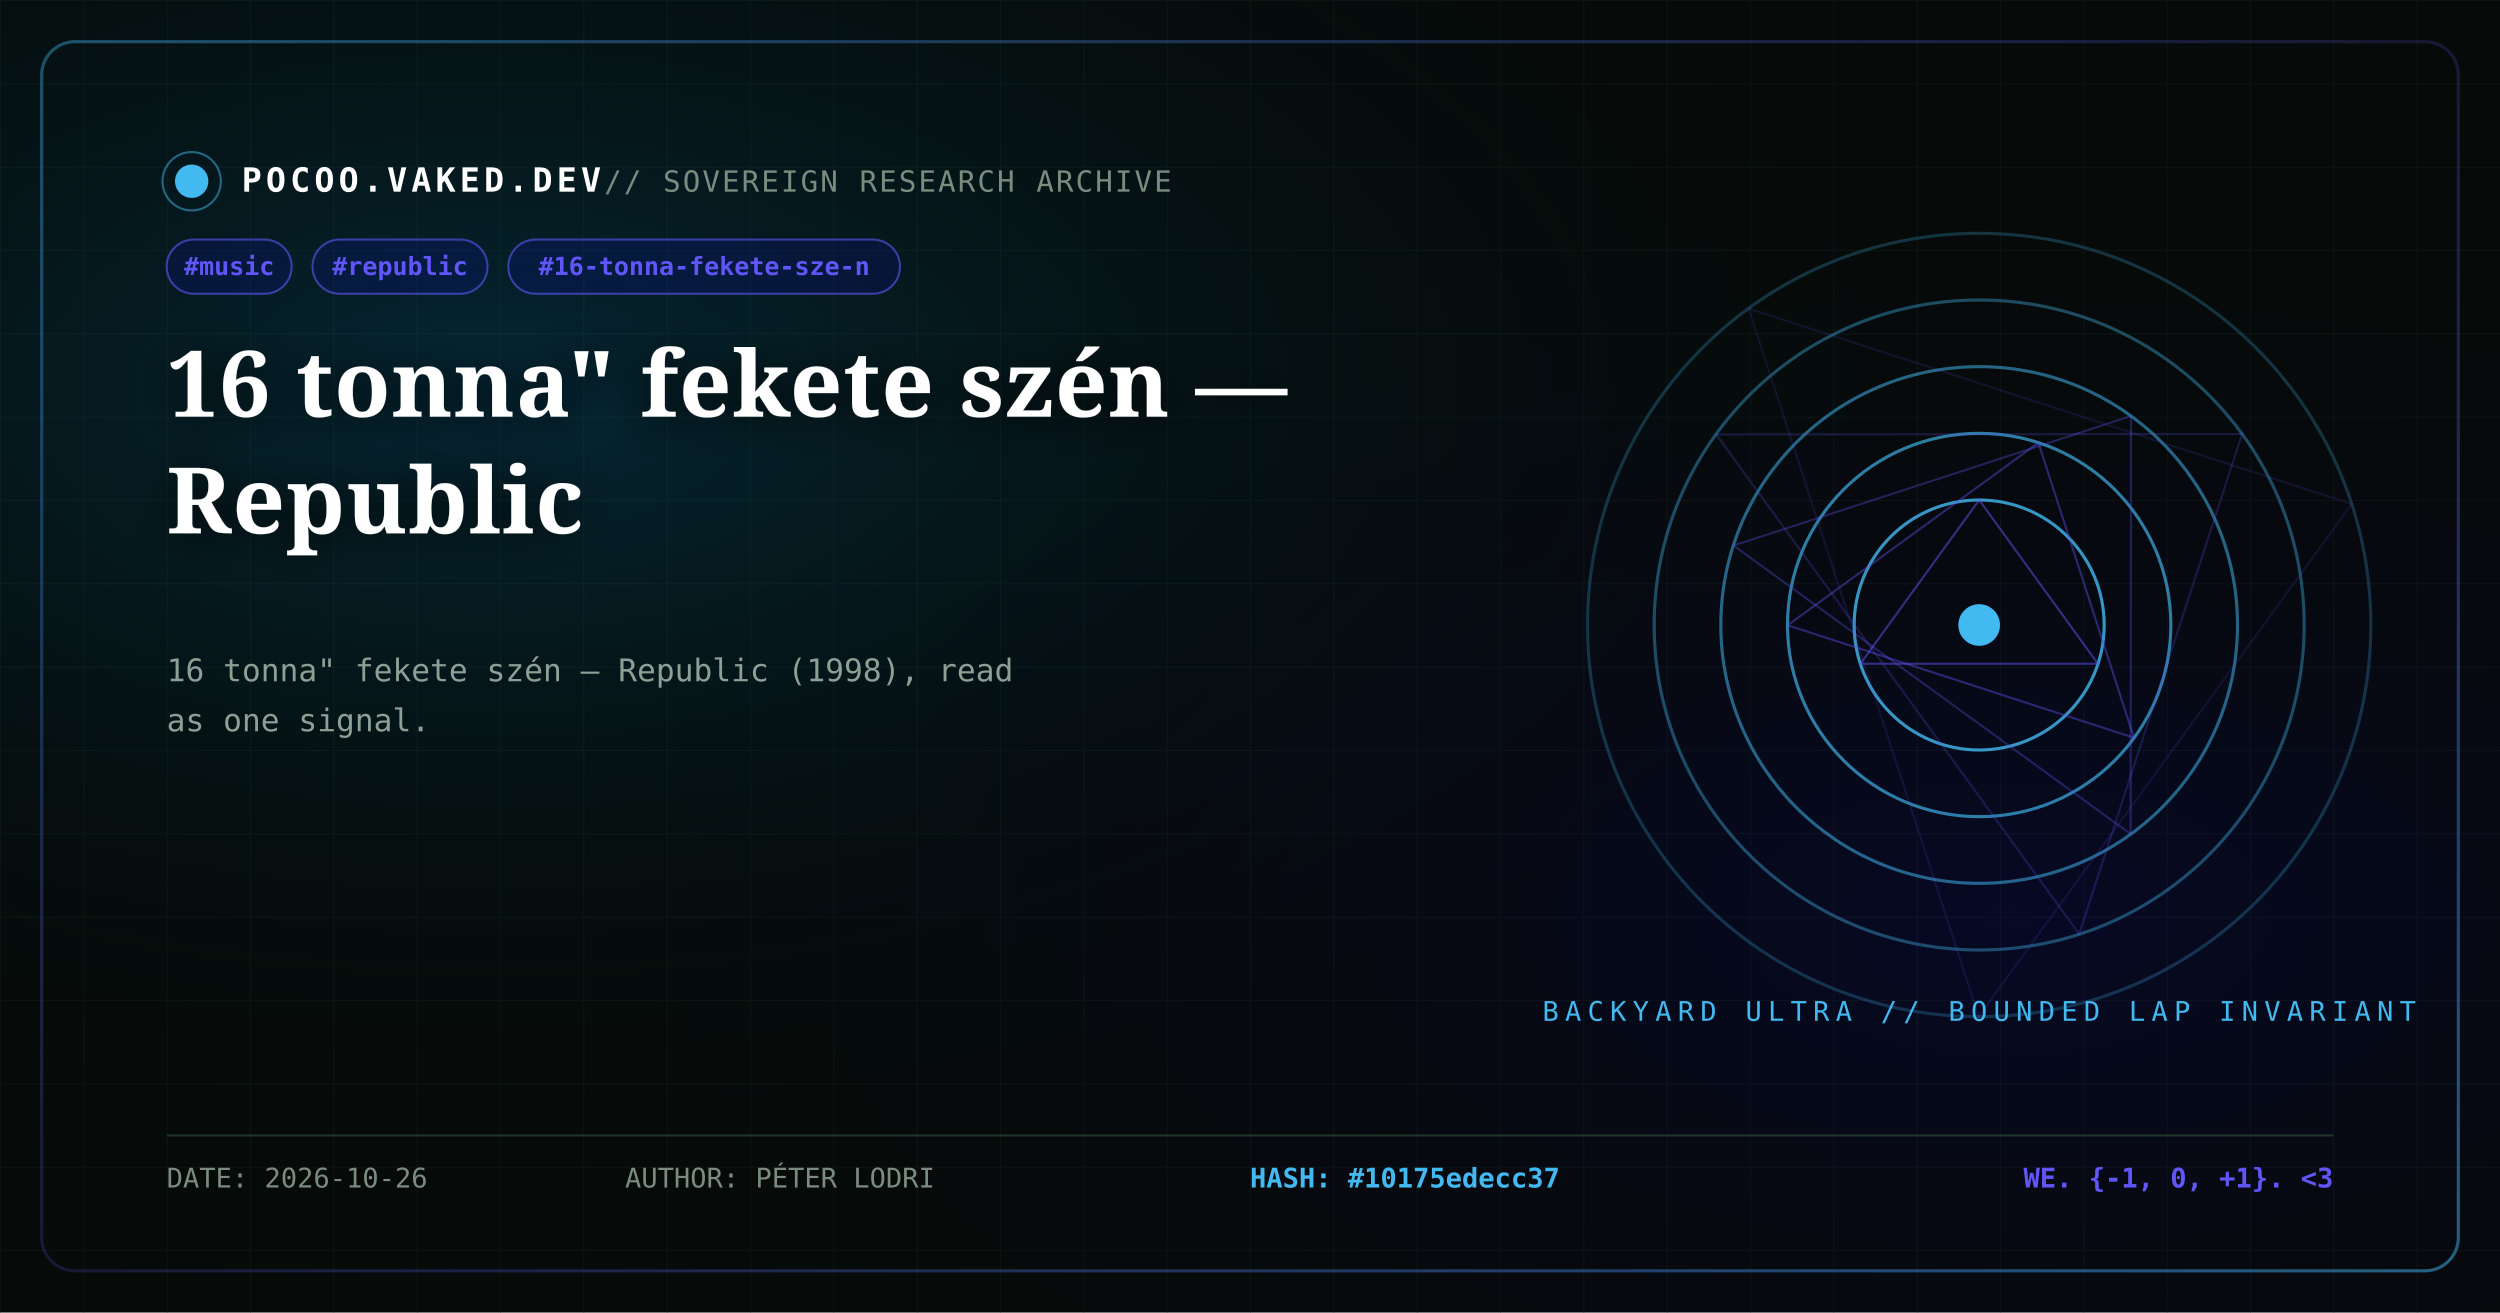
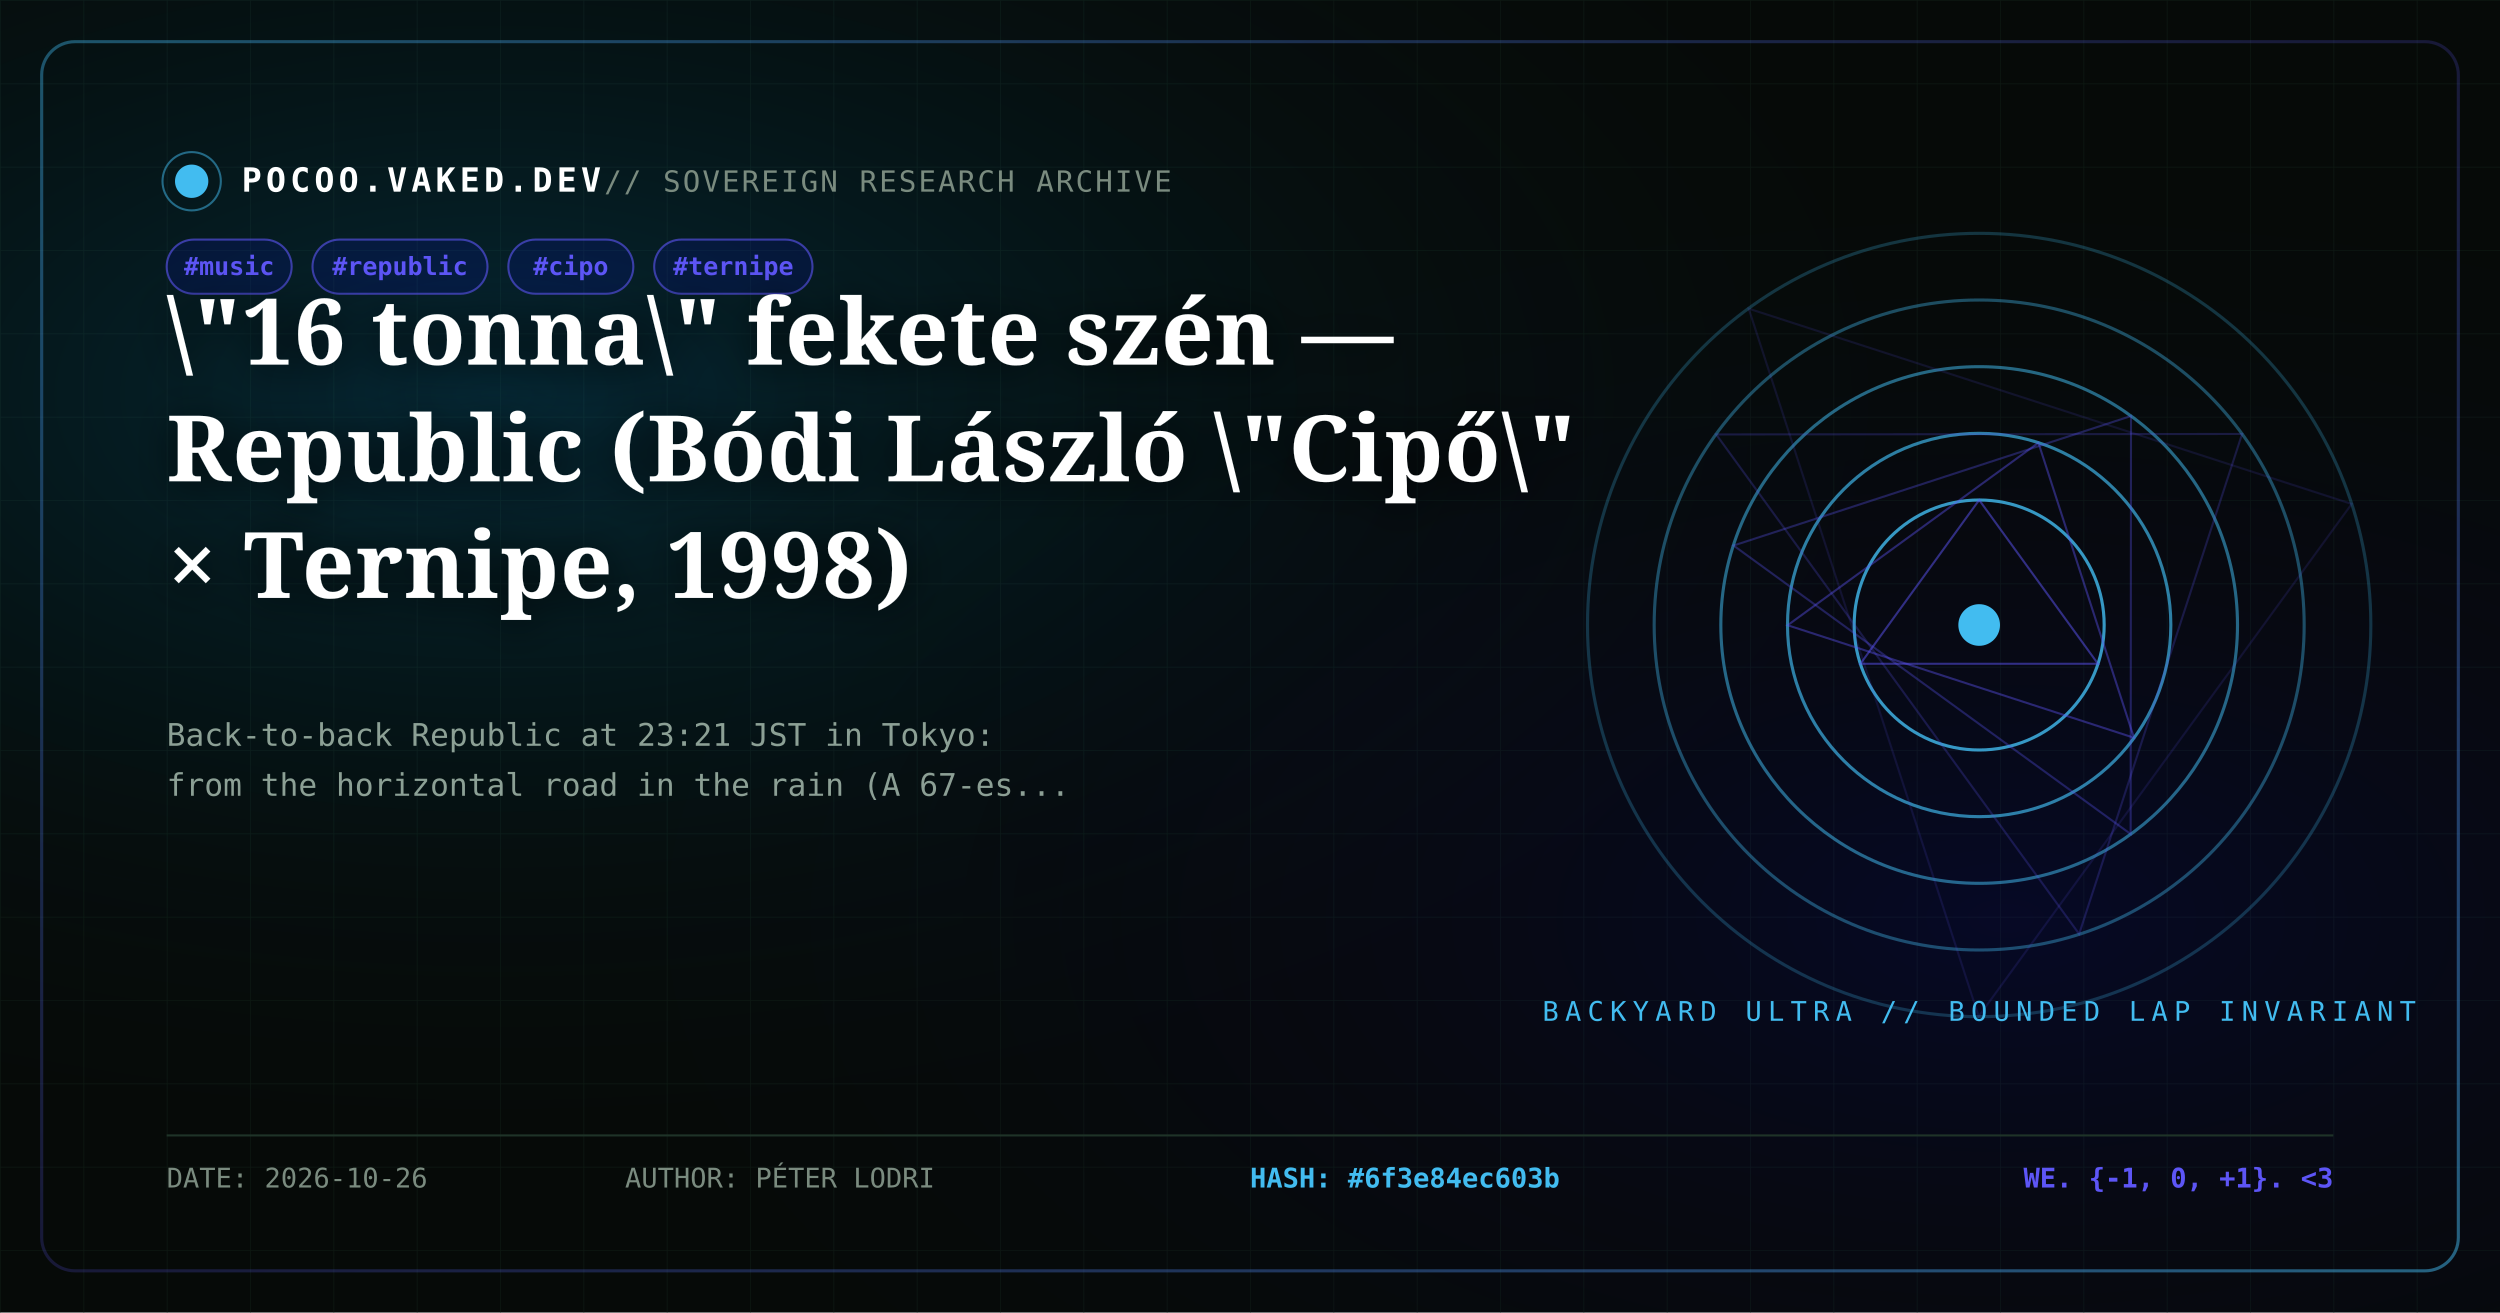
<svg xmlns="http://www.w3.org/2000/svg" viewBox="0 0 1200 630" width="1200" height="630" style="background:#060a08;">
  <defs>
    <radialGradient id="bgGlow1" cx="20%" cy="30%" r="60%">
-       <stop offset="0%" stop-color="hsla(199, 100%, 50%, 0.18)" />
+       <stop offset="0%" stop-color="hsla(198, 100%, 50%, 0.18)" />
      <stop offset="100%" stop-color="#060a08" stop-opacity="0" />
    </radialGradient>
    <radialGradient id="bgGlow2" cx="80%" cy="70%" r="60%">
-       <stop offset="0%" stop-color="hsla(244, 100%, 50%, 0.12)" />
+       <stop offset="0%" stop-color="hsla(243, 100%, 50%, 0.12)" />
      <stop offset="100%" stop-color="#060a08" stop-opacity="0" />
    </radialGradient>
    <linearGradient id="laneGrad" x1="0%" y1="0%" x2="100%" y2="0%">
-       <stop offset="0%" stop-color="hsl(199, 85%, 60%)" stop-opacity="0.8" />
-       <stop offset="100%" stop-color="hsl(244, 90%, 65%)" stop-opacity="0.9" />
+       <stop offset="0%" stop-color="hsl(198, 85%, 60%)" stop-opacity="0.8" />
+       <stop offset="100%" stop-color="hsl(243, 90%, 65%)" stop-opacity="0.9" />
    </linearGradient>
    <linearGradient id="goldBorder" x1="0%" y1="0%" x2="100%" y2="100%">
-       <stop offset="0%" stop-color="hsl(199, 85%, 60%)" stop-opacity="0.4" />
-       <stop offset="50%" stop-color="hsl(244, 90%, 65%)" stop-opacity="0.2" />
-       <stop offset="100%" stop-color="hsl(199, 85%, 60%)" stop-opacity="0.5" />
+       <stop offset="0%" stop-color="hsl(198, 85%, 60%)" stop-opacity="0.4" />
+       <stop offset="50%" stop-color="hsl(243, 90%, 65%)" stop-opacity="0.2" />
+       <stop offset="100%" stop-color="hsl(198, 85%, 60%)" stop-opacity="0.5" />
    </linearGradient>
    <pattern id="gridPattern" width="40" height="40" patternUnits="userSpaceOnUse">
      <path d="M 40 0 L 0 0 0 40" fill="none" stroke="#122018" stroke-width="0.75" stroke-opacity="0.6" />
    </pattern>
  </defs>
  <rect width="1200" height="630" fill="#060a08" />
  <rect width="1200" height="630" fill="url(#gridPattern)" />
  <rect width="1200" height="630" fill="url(#bgGlow1)" />
  <rect width="1200" height="630" fill="url(#bgGlow2)" />
  <rect x="20" y="20" width="1160" height="590" rx="16" fill="none" stroke="url(#goldBorder)" stroke-width="1.5" />
  <g transform="translate(80, 75)">
-     <circle cx="12" cy="12" r="8" fill="hsl(199, 85%, 60%)" />
-     <circle cx="12" cy="12" r="14" fill="none" stroke="hsl(199, 85%, 60%)" stroke-opacity="0.5" stroke-width="1" />
+     <circle cx="12" cy="12" r="8" fill="hsl(198, 85%, 60%)" />
+     <circle cx="12" cy="12" r="14" fill="none" stroke="hsl(198, 85%, 60%)" stroke-opacity="0.5" stroke-width="1" />
    <text x="36" y="17" fill="#ffffff" font-family="ui-monospace, monospace" font-size="16" font-weight="700" letter-spacing="2">POCOO.VAKED.DEV</text>
    <text x="210" y="17" fill="#7a8b7f" font-family="ui-monospace, monospace" font-size="14" letter-spacing="1">// SOVEREIGN RESEARCH ARCHIVE</text>
  </g>
  <g transform="translate(80, 115)">
-     <rect width="60" height="26" rx="13" fill="hsla(244, 100%, 50%, 0.12)" stroke="hsl(244, 90%, 65%)" stroke-opacity="0.6" stroke-width="1" />
-     <text x="30.0" y="17" fill="hsl(244, 90%, 65%)" font-family="ui-monospace, monospace" font-size="12" font-weight="600" text-anchor="middle">#music</text>
+     <rect width="60" height="26" rx="13" fill="hsla(243, 100%, 50%, 0.12)" stroke="hsl(243, 90%, 65%)" stroke-opacity="0.6" stroke-width="1" />
+     <text x="30.0" y="17" fill="hsl(243, 90%, 65%)" font-family="ui-monospace, monospace" font-size="12" font-weight="600" text-anchor="middle">#music</text>
  </g>
  <g transform="translate(150, 115)">
-     <rect width="84" height="26" rx="13" fill="hsla(244, 100%, 50%, 0.12)" stroke="hsl(244, 90%, 65%)" stroke-opacity="0.6" stroke-width="1" />
-     <text x="42.0" y="17" fill="hsl(244, 90%, 65%)" font-family="ui-monospace, monospace" font-size="12" font-weight="600" text-anchor="middle">#republic</text>
+     <rect width="84" height="26" rx="13" fill="hsla(243, 100%, 50%, 0.12)" stroke="hsl(243, 90%, 65%)" stroke-opacity="0.6" stroke-width="1" />
+     <text x="42.0" y="17" fill="hsl(243, 90%, 65%)" font-family="ui-monospace, monospace" font-size="12" font-weight="600" text-anchor="middle">#republic</text>
  </g>
  <g transform="translate(244, 115)">
-     <rect width="188" height="26" rx="13" fill="hsla(244, 100%, 50%, 0.12)" stroke="hsl(244, 90%, 65%)" stroke-opacity="0.6" stroke-width="1" />
-     <text x="94.0" y="17" fill="hsl(244, 90%, 65%)" font-family="ui-monospace, monospace" font-size="12" font-weight="600" text-anchor="middle">#16-tonna-fekete-sze-n</text>
+     <rect width="60" height="26" rx="13" fill="hsla(243, 100%, 50%, 0.12)" stroke="hsl(243, 90%, 65%)" stroke-opacity="0.6" stroke-width="1" />
+     <text x="30.0" y="17" fill="hsl(243, 90%, 65%)" font-family="ui-monospace, monospace" font-size="12" font-weight="600" text-anchor="middle">#cipo</text>
+   </g>
+   <g transform="translate(314, 115)">
+     <rect width="76" height="26" rx="13" fill="hsla(243, 100%, 50%, 0.12)" stroke="hsl(243, 90%, 65%)" stroke-opacity="0.6" stroke-width="1" />
+     <text x="38.0" y="17" fill="hsl(243, 90%, 65%)" font-family="ui-monospace, monospace" font-size="12" font-weight="600" text-anchor="middle">#ternipe</text>
  </g>
  <g>
-     <text x="80" y="200" fill="#ffffff" font-family="Georgia, serif" font-size="44" font-weight="700" letter-spacing="0.5" filter="drop-shadow(0 2px 10px rgba(0,0,0,0.8))">16 tonna" fekete szén —</text>
-     <text x="80" y="256" fill="#ffffff" font-family="Georgia, serif" font-size="44" font-weight="700" letter-spacing="0.5" filter="drop-shadow(0 2px 10px rgba(0,0,0,0.8))">Republic</text>
-     <text x="80" y="327" fill="#a3b8ab" font-family="ui-monospace, monospace" font-size="15" opacity="0.85">16 tonna" fekete szén — Republic (1998), read</text>
-     <text x="80" y="351" fill="#a3b8ab" font-family="ui-monospace, monospace" font-size="15" opacity="0.85">as one signal.</text>
+     <text x="80" y="175" fill="#ffffff" font-family="Georgia, serif" font-size="44" font-weight="700" letter-spacing="0.5" filter="drop-shadow(0 2px 10px rgba(0,0,0,0.8))">\"16 tonna\" fekete szén —</text>
+     <text x="80" y="231" fill="#ffffff" font-family="Georgia, serif" font-size="44" font-weight="700" letter-spacing="0.5" filter="drop-shadow(0 2px 10px rgba(0,0,0,0.8))">Republic (Bódi László \"Cipő\"</text>
+     <text x="80" y="287" fill="#ffffff" font-family="Georgia, serif" font-size="44" font-weight="700" letter-spacing="0.5" filter="drop-shadow(0 2px 10px rgba(0,0,0,0.8))">× Ternipe, 1998)</text>
+     <text x="80" y="358" fill="#a3b8ab" font-family="ui-monospace, monospace" font-size="15" opacity="0.85">Back-to-back Republic at 23:21 JST in Tokyo:</text>
+     <text x="80" y="382" fill="#a3b8ab" font-family="ui-monospace, monospace" font-size="15" opacity="0.85">from the horizontal road in the rain (A 67-es...</text>
  </g>
  <g>
-     <circle cx="950" cy="300" r="60" fill="none" stroke="hsl(199, 85%, 60%)" stroke-opacity="0.8" stroke-width="1.5" />
-     <polygon points="950,240 1007.0,318.6 893.0,318.6" fill="none" stroke="hsl(244, 90%, 65%)" stroke-opacity="0.5" stroke-width="1" transform="rotate(0 950 300)" />
-     <circle cx="950" cy="300" r="92" fill="none" stroke="hsl(199, 85%, 60%)" stroke-opacity="0.66" stroke-width="1.5" />
-     <polygon points="950,208 1037.4,328.52 862.6,328.52" fill="none" stroke="hsl(244, 90%, 65%)" stroke-opacity="0.41" stroke-width="1" transform="rotate(18 950 300)" />
-     <circle cx="950" cy="300" r="124" fill="none" stroke="hsl(199, 85%, 60%)" stroke-opacity="0.52" stroke-width="1.5" />
-     <polygon points="950,176 1067.8,338.44 832.2,338.44" fill="none" stroke="hsl(244, 90%, 65%)" stroke-opacity="0.32" stroke-width="1" transform="rotate(36 950 300)" />
-     <circle cx="950" cy="300" r="156" fill="none" stroke="hsl(199, 85%, 60%)" stroke-opacity="0.38" stroke-width="1.5" />
-     <polygon points="950,144 1098.2,348.36 801.8,348.36" fill="none" stroke="hsl(244, 90%, 65%)" stroke-opacity="0.23" stroke-width="1" transform="rotate(54 950 300)" />
-     <circle cx="950" cy="300" r="188" fill="none" stroke="hsl(199, 85%, 60%)" stroke-opacity="0.24" stroke-width="1.5" />
-     <polygon points="950,112 1128.6,358.28 771.4,358.28" fill="none" stroke="hsl(244, 90%, 65%)" stroke-opacity="0.14" stroke-width="1" transform="rotate(72 950 300)" />
-     <circle cx="950" cy="300" r="10" fill="hsl(199, 85%, 60%)" />
-     <text x="950" y="490" fill="hsl(199, 85%, 60%)" font-family="monospace" font-size="13" letter-spacing="3" text-anchor="middle">BACKYARD ULTRA // BOUNDED LAP INVARIANT</text>
+     <circle cx="950" cy="300" r="60" fill="none" stroke="hsl(198, 85%, 60%)" stroke-opacity="0.8" stroke-width="1.5" />
+     <polygon points="950,240 1007.0,318.6 893.0,318.6" fill="none" stroke="hsl(243, 90%, 65%)" stroke-opacity="0.5" stroke-width="1" transform="rotate(0 950 300)" />
+     <circle cx="950" cy="300" r="92" fill="none" stroke="hsl(198, 85%, 60%)" stroke-opacity="0.66" stroke-width="1.5" />
+     <polygon points="950,208 1037.4,328.52 862.6,328.52" fill="none" stroke="hsl(243, 90%, 65%)" stroke-opacity="0.41" stroke-width="1" transform="rotate(18 950 300)" />
+     <circle cx="950" cy="300" r="124" fill="none" stroke="hsl(198, 85%, 60%)" stroke-opacity="0.52" stroke-width="1.5" />
+     <polygon points="950,176 1067.8,338.44 832.2,338.44" fill="none" stroke="hsl(243, 90%, 65%)" stroke-opacity="0.32" stroke-width="1" transform="rotate(36 950 300)" />
+     <circle cx="950" cy="300" r="156" fill="none" stroke="hsl(198, 85%, 60%)" stroke-opacity="0.38" stroke-width="1.5" />
+     <polygon points="950,144 1098.2,348.36 801.8,348.36" fill="none" stroke="hsl(243, 90%, 65%)" stroke-opacity="0.23" stroke-width="1" transform="rotate(54 950 300)" />
+     <circle cx="950" cy="300" r="188" fill="none" stroke="hsl(198, 85%, 60%)" stroke-opacity="0.24" stroke-width="1.5" />
+     <polygon points="950,112 1128.6,358.28 771.4,358.28" fill="none" stroke="hsl(243, 90%, 65%)" stroke-opacity="0.14" stroke-width="1" transform="rotate(72 950 300)" />
+     <circle cx="950" cy="300" r="10" fill="hsl(198, 85%, 60%)" />
+     <text x="950" y="490" fill="hsl(198, 85%, 60%)" font-family="monospace" font-size="13" letter-spacing="3" text-anchor="middle">BACKYARD ULTRA // BOUNDED LAP INVARIANT</text>
  </g>
  <g transform="translate(80, 565)">
    <line x1="0" y1="-20" x2="1040" y2="-20" stroke="#1f3328" stroke-width="1" />
    <text x="0" y="5" fill="#7a8b7f" font-family="ui-monospace, monospace" font-size="13">DATE: 2026-10-26</text>
    <text x="220" y="5" fill="#7a8b7f" font-family="ui-monospace, monospace" font-size="13">AUTHOR: PÉTER LODRI</text>
-     <text x="520" y="5" fill="hsl(199, 85%, 60%)" font-family="ui-monospace, monospace" font-size="13" font-weight="600">HASH: #10175edecc37</text>
-     <text x="1040" y="5" fill="hsl(244, 90%, 65%)" font-family="ui-monospace, monospace" font-size="13" font-weight="700" text-anchor="end">WE. {-1, 0, +1}. &lt;3</text>
+     <text x="520" y="5" fill="hsl(198, 85%, 60%)" font-family="ui-monospace, monospace" font-size="13" font-weight="600">HASH: #6f3e84ec603b</text>
+     <text x="1040" y="5" fill="hsl(243, 90%, 65%)" font-family="ui-monospace, monospace" font-size="13" font-weight="700" text-anchor="end">WE. {-1, 0, +1}. &lt;3</text>
  </g>
</svg>
